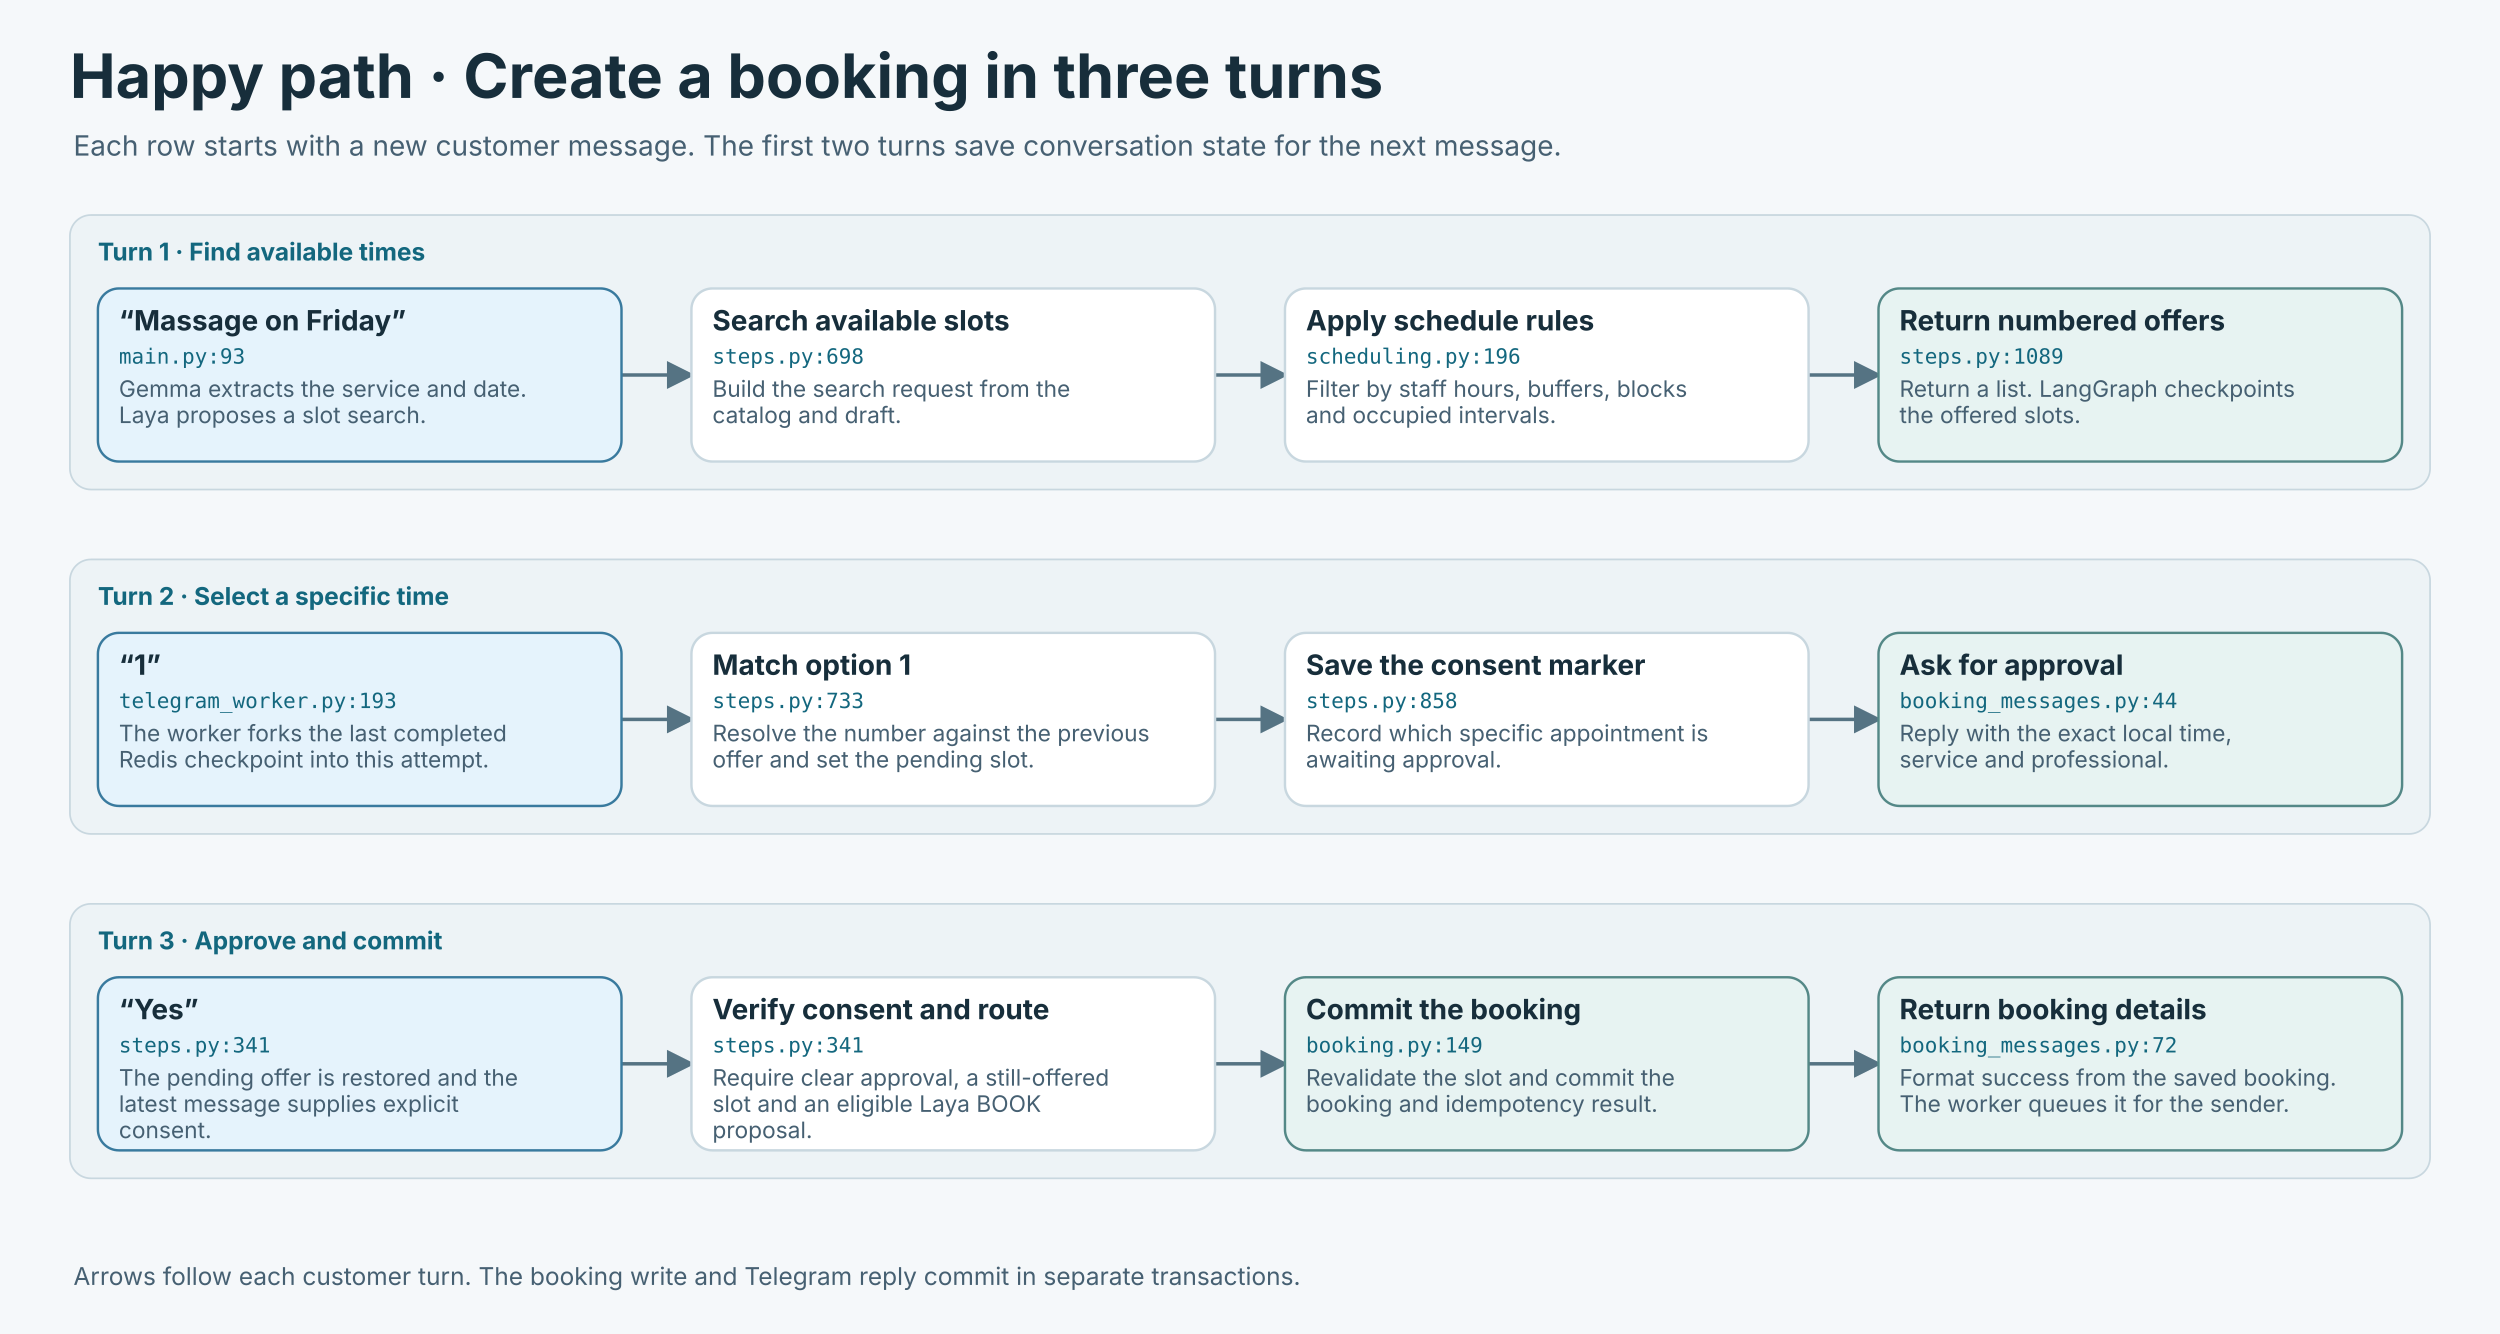
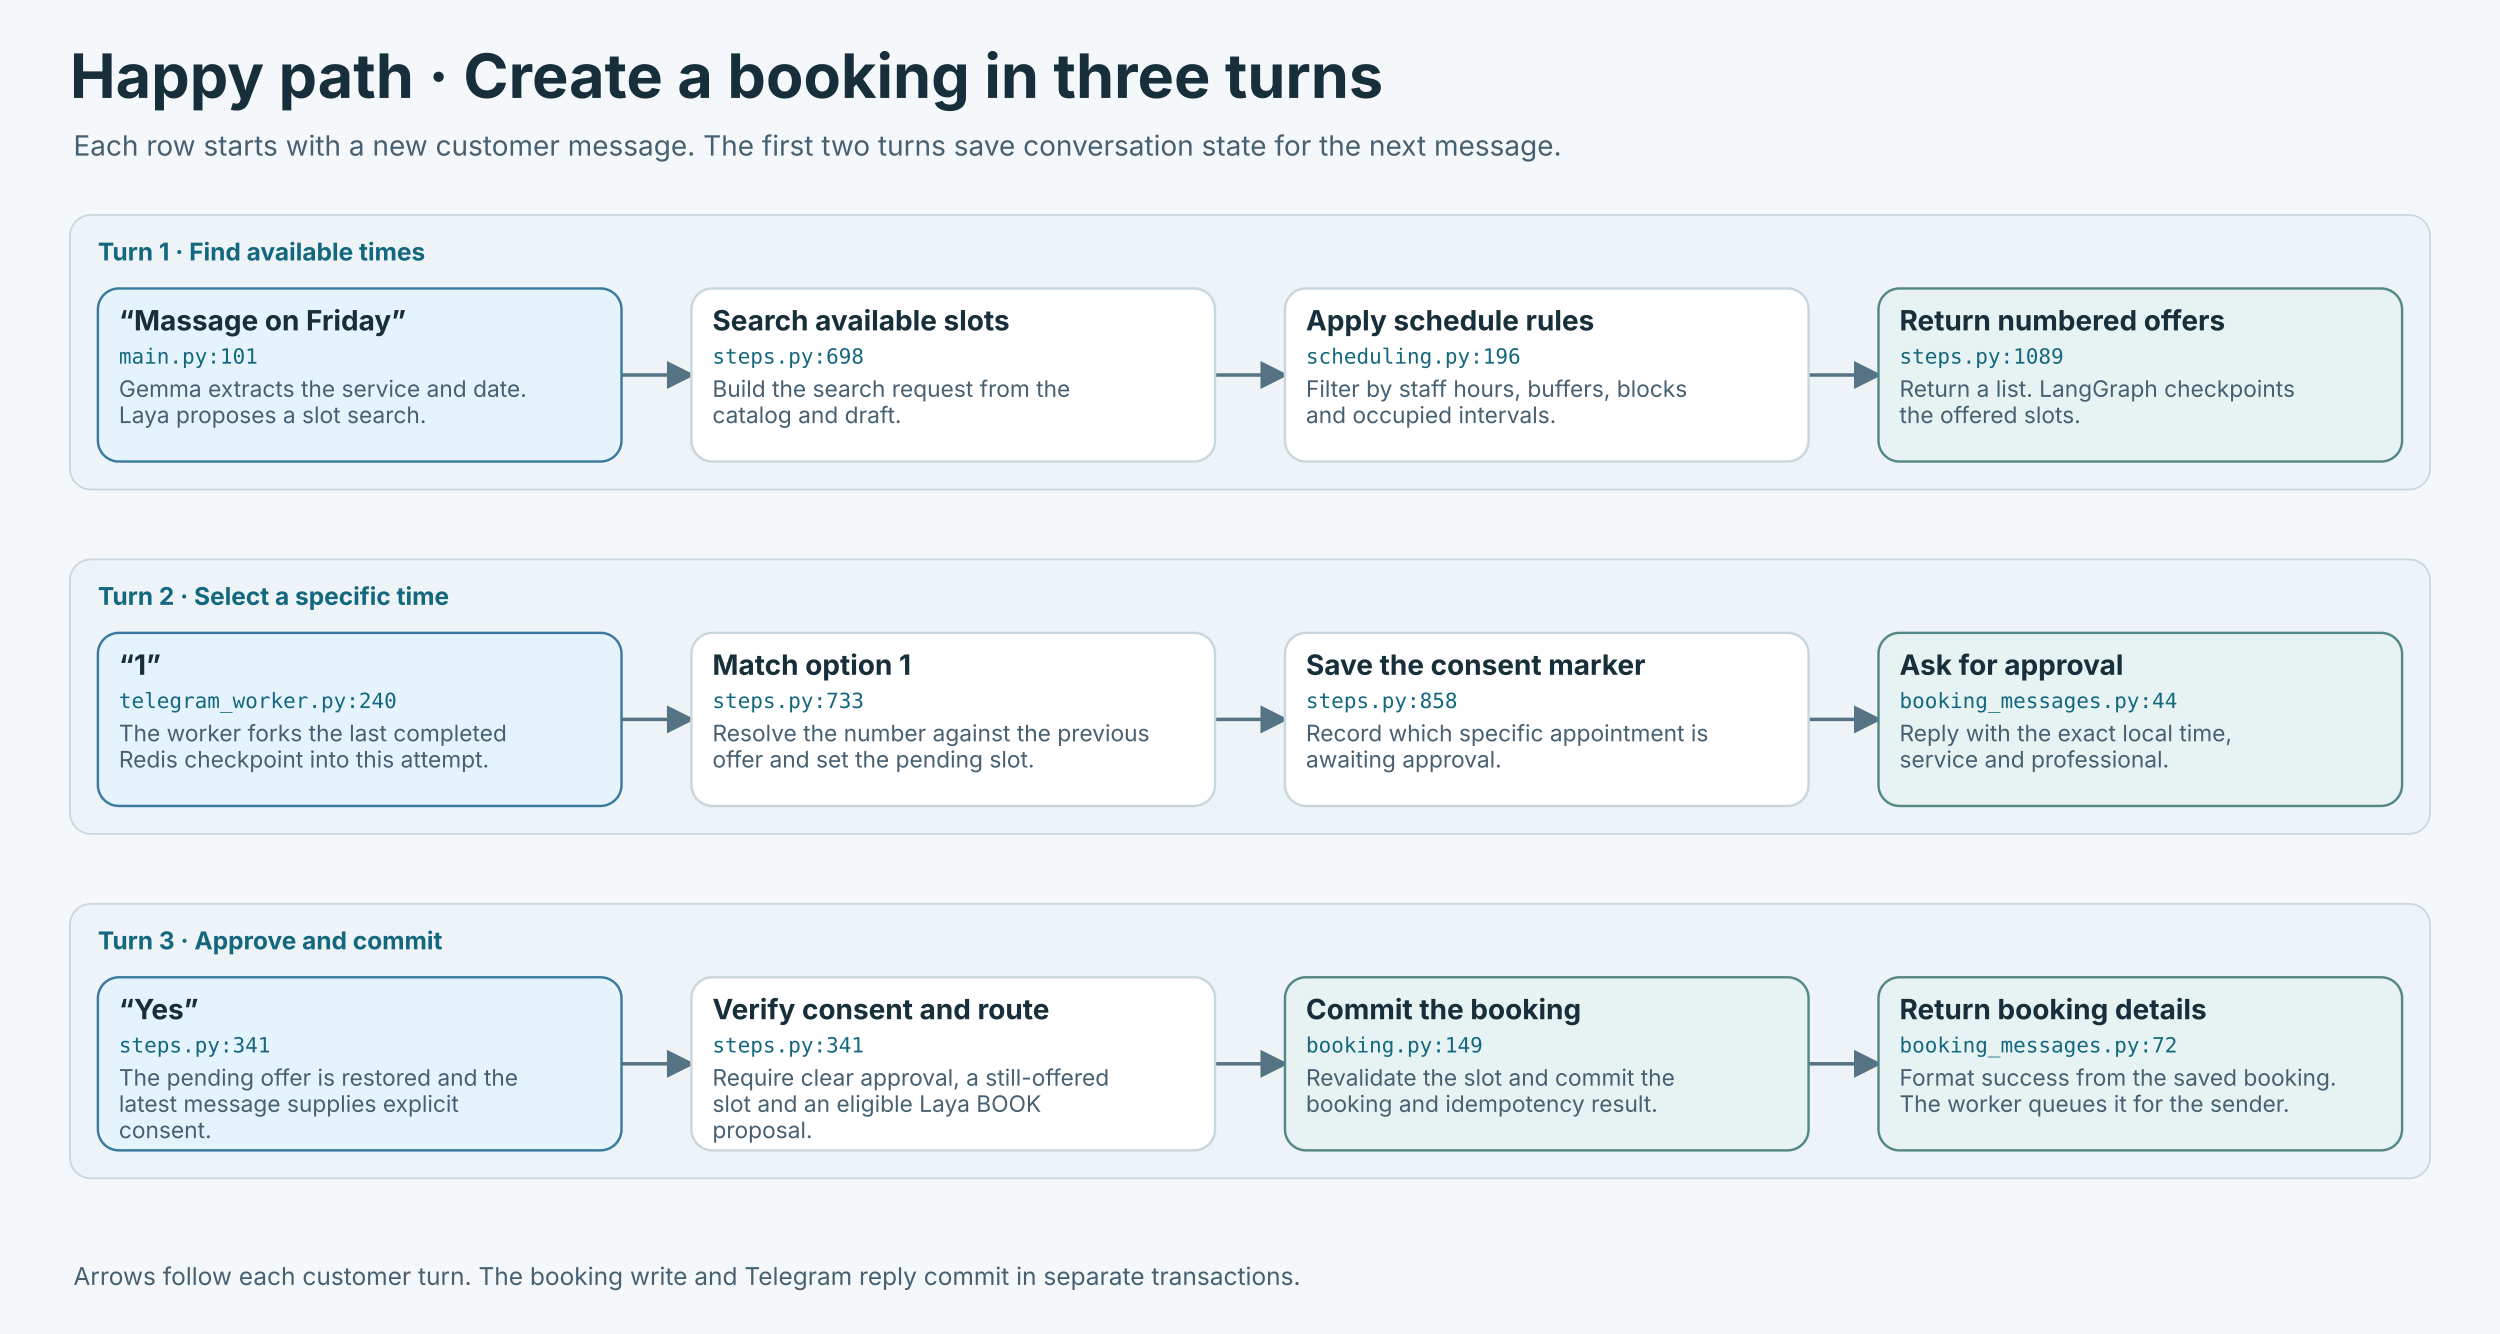
<svg xmlns="http://www.w3.org/2000/svg" viewBox="0 0 1430 763" width="1430" height="763" role="img" aria-label="Happy path · Create a booking in three turns">
  <rect x="0" y="0" width="1430" height="763" rx="0" fill="#f5f8fa" stroke="none" stroke-width="1" />
  <text x="40" y="56" fill="#172e3b" font-size="35" font-weight="700" font-family="system-ui, -apple-system, sans-serif">Happy path · Create a booking in three turns</text>
  <text x="42" y="89" fill="#466072" font-size="16" font-weight="400" font-family="system-ui, -apple-system, sans-serif">Each row starts with a new customer message. The first two turns save conversation state for the next message.</text>
  <defs>
    <marker id="arrow" markerWidth="8" markerHeight="8" refX="7" refY="4" orient="auto">
      <path d="M0 0L8 4L0 8Z" fill="#557383" />
    </marker>
  </defs>
  <rect x="40" y="123" width="1350" height="157" rx="12" fill="#edf3f6" stroke="#c8d7df" stroke-width="1" />
  <rect x="40" y="320" width="1350" height="157" rx="12" fill="#edf3f6" stroke="#c8d7df" stroke-width="1" />
  <rect x="40" y="517" width="1350" height="157" rx="12" fill="#edf3f6" stroke="#c8d7df" stroke-width="1" />
  <polyline points="355.5,214.5 395.5,214.5" stroke="#557383" stroke-width="2" fill="none" marker-end="url(#arrow)" data-from="request" data-to="search" data-kind="flow" />
  <polyline points="695.0,214.5 735.0,214.5" stroke="#557383" stroke-width="2" fill="none" marker-end="url(#arrow)" data-from="search" data-to="availability" data-kind="flow" />
  <polyline points="1034.5,214.5 1074.5,214.5" stroke="#557383" stroke-width="2" fill="none" marker-end="url(#arrow)" data-from="availability" data-to="offer" data-kind="flow" />
  <polyline points="355.5,411.5 395.5,411.5" stroke="#557383" stroke-width="2" fill="none" marker-end="url(#arrow)" data-from="choice" data-to="select" data-kind="flow" />
  <polyline points="695.0,411.5 735.0,411.5" stroke="#557383" stroke-width="2" fill="none" marker-end="url(#arrow)" data-from="select" data-to="prepare" data-kind="flow" />
  <polyline points="1034.5,411.5 1074.5,411.5" stroke="#557383" stroke-width="2" fill="none" marker-end="url(#arrow)" data-from="prepare" data-to="ask" data-kind="flow" />
  <polyline points="355.5,608.5 395.5,608.5" stroke="#557383" stroke-width="2" fill="none" marker-end="url(#arrow)" data-from="yes" data-to="gate" data-kind="flow" />
  <polyline points="695.0,608.5 735.0,608.5" stroke="#557383" stroke-width="2" fill="none" marker-end="url(#arrow)" data-from="gate" data-to="create" data-kind="flow" />
  <polyline points="1034.5,608.5 1074.5,608.5" stroke="#557383" stroke-width="2" fill="none" marker-end="url(#arrow)" data-from="create" data-to="done" data-kind="flow" />
  <rect x="55" y="131" width="239" height="25" rx="2" fill="#edf3f6" stroke="none" stroke-width="1" />
  <text x="56" y="149" fill="#13677e" font-size="14" font-weight="700" font-family="system-ui, -apple-system, sans-serif">Turn 1 · Find available times</text>
  <g id="request" data-source="app/main.py#telegram_webhook">
-     <a href="../../app/main.py#L93">
+     <a href="../../app/main.py#L101">
      <rect x="56.0" y="165" width="299.5" height="99" rx="12" fill="#e5f3fc" stroke="#397a9e" stroke-width="1.4" />
      <text x="68.0" y="189" fill="#172e3b" font-size="16" font-weight="700" font-family="system-ui, -apple-system, sans-serif">“Massage on Friday”</text>
-       <text x="68.0" y="208" fill="#13677e" font-size="12" font-weight="400" font-family="ui-monospace, Menlo, monospace">main.py:93</text>
+       <text x="68.0" y="208" fill="#13677e" font-size="12" font-weight="400" font-family="ui-monospace, Menlo, monospace">main.py:101</text>
      <text x="68.0" y="227" fill="#466072" font-size="13" font-weight="400" font-family="system-ui, -apple-system, sans-serif">Gemma extracts the service and date.</text>
      <text x="68.0" y="242" fill="#466072" font-size="13" font-weight="400" font-family="system-ui, -apple-system, sans-serif">Laya proposes a slot search.</text>
    </a>
  </g>
  <g id="search" data-source="app/graph/steps.py#search">
    <a href="../../app/graph/steps.py#L698">
      <rect x="395.5" y="165" width="299.5" height="99" rx="12" fill="#ffffff" stroke="#c8d7df" stroke-width="1.4" />
      <text x="407.5" y="189" fill="#172e3b" font-size="16" font-weight="700" font-family="system-ui, -apple-system, sans-serif">Search available slots</text>
      <text x="407.5" y="208" fill="#13677e" font-size="12" font-weight="400" font-family="ui-monospace, Menlo, monospace">steps.py:698</text>
      <text x="407.5" y="227" fill="#466072" font-size="13" font-weight="400" font-family="system-ui, -apple-system, sans-serif">Build the search request from the</text>
      <text x="407.5" y="242" fill="#466072" font-size="13" font-weight="400" font-family="system-ui, -apple-system, sans-serif">catalog and draft.</text>
    </a>
  </g>
  <g id="availability" data-source="app/scheduling.py#AvailabilityService.search">
    <a href="../../app/scheduling.py#L196">
      <rect x="735.0" y="165" width="299.5" height="99" rx="12" fill="#ffffff" stroke="#c8d7df" stroke-width="1.4" />
      <text x="747.0" y="189" fill="#172e3b" font-size="16" font-weight="700" font-family="system-ui, -apple-system, sans-serif">Apply schedule rules</text>
      <text x="747.0" y="208" fill="#13677e" font-size="12" font-weight="400" font-family="ui-monospace, Menlo, monospace">scheduling.py:196</text>
      <text x="747.0" y="227" fill="#466072" font-size="13" font-weight="400" font-family="system-ui, -apple-system, sans-serif">Filter by staff hours, buffers, blocks</text>
      <text x="747.0" y="242" fill="#466072" font-size="13" font-weight="400" font-family="system-ui, -apple-system, sans-serif">and occupied intervals.</text>
    </a>
  </g>
  <g id="offer" data-source="app/graph/steps.py#persist">
    <a href="../../app/graph/steps.py#L1089">
      <rect x="1074.5" y="165" width="299.5" height="99" rx="12" fill="#e7f3f2" stroke="#548887" stroke-width="1.4" />
      <text x="1086.5" y="189" fill="#172e3b" font-size="16" font-weight="700" font-family="system-ui, -apple-system, sans-serif">Return numbered offers</text>
      <text x="1086.5" y="208" fill="#13677e" font-size="12" font-weight="400" font-family="ui-monospace, Menlo, monospace">steps.py:1089</text>
      <text x="1086.5" y="227" fill="#466072" font-size="13" font-weight="400" font-family="system-ui, -apple-system, sans-serif">Return a list. LangGraph checkpoints</text>
      <text x="1086.5" y="242" fill="#466072" font-size="13" font-weight="400" font-family="system-ui, -apple-system, sans-serif">the offered slots.</text>
    </a>
  </g>
  <rect x="55" y="328" width="255" height="25" rx="2" fill="#edf3f6" stroke="none" stroke-width="1" />
  <text x="56" y="346" fill="#13677e" font-size="14" font-weight="700" font-family="system-ui, -apple-system, sans-serif">Turn 2 · Select a specific time</text>
  <g id="choice" data-source="app/telegram_worker.py#_restore_turn_checkpoint">
-     <a href="../../app/telegram_worker.py#L193">
+     <a href="../../app/telegram_worker.py#L240">
      <rect x="56.0" y="362" width="299.5" height="99" rx="12" fill="#e5f3fc" stroke="#397a9e" stroke-width="1.4" />
      <text x="68.0" y="386" fill="#172e3b" font-size="16" font-weight="700" font-family="system-ui, -apple-system, sans-serif">“1”</text>
-       <text x="68.0" y="405" fill="#13677e" font-size="12" font-weight="400" font-family="ui-monospace, Menlo, monospace">telegram_worker.py:193</text>
+       <text x="68.0" y="405" fill="#13677e" font-size="12" font-weight="400" font-family="ui-monospace, Menlo, monospace">telegram_worker.py:240</text>
      <text x="68.0" y="424" fill="#466072" font-size="13" font-weight="400" font-family="system-ui, -apple-system, sans-serif">The worker forks the last completed</text>
      <text x="68.0" y="439" fill="#466072" font-size="13" font-weight="400" font-family="system-ui, -apple-system, sans-serif">Redis checkpoint into this attempt.</text>
    </a>
  </g>
  <g id="select" data-source="app/graph/steps.py#select">
    <a href="../../app/graph/steps.py#L733">
      <rect x="395.5" y="362" width="299.5" height="99" rx="12" fill="#ffffff" stroke="#c8d7df" stroke-width="1.4" />
      <text x="407.5" y="386" fill="#172e3b" font-size="16" font-weight="700" font-family="system-ui, -apple-system, sans-serif">Match option 1</text>
      <text x="407.5" y="405" fill="#13677e" font-size="12" font-weight="400" font-family="ui-monospace, Menlo, monospace">steps.py:733</text>
      <text x="407.5" y="424" fill="#466072" font-size="13" font-weight="400" font-family="system-ui, -apple-system, sans-serif">Resolve the number against the previous</text>
      <text x="407.5" y="439" fill="#466072" font-size="13" font-weight="400" font-family="system-ui, -apple-system, sans-serif">offer and set the pending slot.</text>
    </a>
  </g>
  <g id="prepare" data-source="app/graph/steps.py#_prepare_create">
    <a href="../../app/graph/steps.py#L858">
      <rect x="735.0" y="362" width="299.5" height="99" rx="12" fill="#ffffff" stroke="#c8d7df" stroke-width="1.4" />
      <text x="747.0" y="386" fill="#172e3b" font-size="16" font-weight="700" font-family="system-ui, -apple-system, sans-serif">Save the consent marker</text>
      <text x="747.0" y="405" fill="#13677e" font-size="12" font-weight="400" font-family="ui-monospace, Menlo, monospace">steps.py:858</text>
      <text x="747.0" y="424" fill="#466072" font-size="13" font-weight="400" font-family="system-ui, -apple-system, sans-serif">Record which specific appointment is</text>
      <text x="747.0" y="439" fill="#466072" font-size="13" font-weight="400" font-family="system-ui, -apple-system, sans-serif">awaiting approval.</text>
    </a>
  </g>
  <g id="ask" data-source="app/graph/booking_messages.py#booking_confirmation_question">
    <a href="../../app/graph/booking_messages.py#L44">
      <rect x="1074.5" y="362" width="299.5" height="99" rx="12" fill="#e7f3f2" stroke="#548887" stroke-width="1.4" />
      <text x="1086.5" y="386" fill="#172e3b" font-size="16" font-weight="700" font-family="system-ui, -apple-system, sans-serif">Ask for approval</text>
      <text x="1086.5" y="405" fill="#13677e" font-size="12" font-weight="400" font-family="ui-monospace, Menlo, monospace">booking_messages.py:44</text>
      <text x="1086.5" y="424" fill="#466072" font-size="13" font-weight="400" font-family="system-ui, -apple-system, sans-serif">Reply with the exact local time,</text>
      <text x="1086.5" y="439" fill="#466072" font-size="13" font-weight="400" font-family="system-ui, -apple-system, sans-serif">service and professional.</text>
    </a>
  </g>
  <rect x="55" y="525" width="223" height="25" rx="2" fill="#edf3f6" stroke="none" stroke-width="1" />
  <text x="56" y="543" fill="#13677e" font-size="14" font-weight="700" font-family="system-ui, -apple-system, sans-serif">Turn 3 · Approve and commit</text>
  <g id="yes" data-source="app/graph/steps.py#_route_booking_consent">
    <a href="../../app/graph/steps.py#L341">
      <rect x="56.0" y="559" width="299.5" height="99" rx="12" fill="#e5f3fc" stroke="#397a9e" stroke-width="1.4" />
      <text x="68.0" y="583" fill="#172e3b" font-size="16" font-weight="700" font-family="system-ui, -apple-system, sans-serif">“Yes”</text>
      <text x="68.0" y="602" fill="#13677e" font-size="12" font-weight="400" font-family="ui-monospace, Menlo, monospace">steps.py:341</text>
      <text x="68.0" y="621" fill="#466072" font-size="13" font-weight="400" font-family="system-ui, -apple-system, sans-serif">The pending offer is restored and the</text>
      <text x="68.0" y="636" fill="#466072" font-size="13" font-weight="400" font-family="system-ui, -apple-system, sans-serif">latest message supplies explicit</text>
      <text x="68.0" y="651" fill="#466072" font-size="13" font-weight="400" font-family="system-ui, -apple-system, sans-serif">consent.</text>
    </a>
  </g>
  <g id="gate" data-source="app/graph/steps.py#_route_booking_consent">
    <a href="../../app/graph/steps.py#L341">
      <rect x="395.5" y="559" width="299.5" height="99" rx="12" fill="#ffffff" stroke="#c8d7df" stroke-width="1.4" />
      <text x="407.5" y="583" fill="#172e3b" font-size="16" font-weight="700" font-family="system-ui, -apple-system, sans-serif">Verify consent and route</text>
      <text x="407.5" y="602" fill="#13677e" font-size="12" font-weight="400" font-family="ui-monospace, Menlo, monospace">steps.py:341</text>
      <text x="407.5" y="621" fill="#466072" font-size="13" font-weight="400" font-family="system-ui, -apple-system, sans-serif">Require clear approval, a still-offered</text>
      <text x="407.5" y="636" fill="#466072" font-size="13" font-weight="400" font-family="system-ui, -apple-system, sans-serif">slot and an eligible Laya BOOK</text>
      <text x="407.5" y="651" fill="#466072" font-size="13" font-weight="400" font-family="system-ui, -apple-system, sans-serif">proposal.</text>
    </a>
  </g>
  <g id="create" data-source="app/booking.py#BookingService.create">
    <a href="../../app/booking.py#L149">
      <rect x="735.0" y="559" width="299.5" height="99" rx="12" fill="#e7f3f2" stroke="#548887" stroke-width="1.4" />
      <text x="747.0" y="583" fill="#172e3b" font-size="16" font-weight="700" font-family="system-ui, -apple-system, sans-serif">Commit the booking</text>
      <text x="747.0" y="602" fill="#13677e" font-size="12" font-weight="400" font-family="ui-monospace, Menlo, monospace">booking.py:149</text>
      <text x="747.0" y="621" fill="#466072" font-size="13" font-weight="400" font-family="system-ui, -apple-system, sans-serif">Revalidate the slot and commit the</text>
      <text x="747.0" y="636" fill="#466072" font-size="13" font-weight="400" font-family="system-ui, -apple-system, sans-serif">booking and idempotency result.</text>
    </a>
  </g>
  <g id="done" data-source="app/graph/booking_messages.py#booking_created_reply">
    <a href="../../app/graph/booking_messages.py#L72">
      <rect x="1074.5" y="559" width="299.5" height="99" rx="12" fill="#e7f3f2" stroke="#548887" stroke-width="1.4" />
      <text x="1086.5" y="583" fill="#172e3b" font-size="16" font-weight="700" font-family="system-ui, -apple-system, sans-serif">Return booking details</text>
      <text x="1086.5" y="602" fill="#13677e" font-size="12" font-weight="400" font-family="ui-monospace, Menlo, monospace">booking_messages.py:72</text>
      <text x="1086.5" y="621" fill="#466072" font-size="13" font-weight="400" font-family="system-ui, -apple-system, sans-serif">Format success from the saved booking.</text>
      <text x="1086.5" y="636" fill="#466072" font-size="13" font-weight="400" font-family="system-ui, -apple-system, sans-serif">The worker queues it for the sender.</text>
    </a>
  </g>
  <text x="42" y="735" fill="#466072" font-size="14" font-weight="400" font-family="system-ui, -apple-system, sans-serif">Arrows follow each customer turn. The booking write and Telegram reply commit in separate transactions.</text>
</svg>
